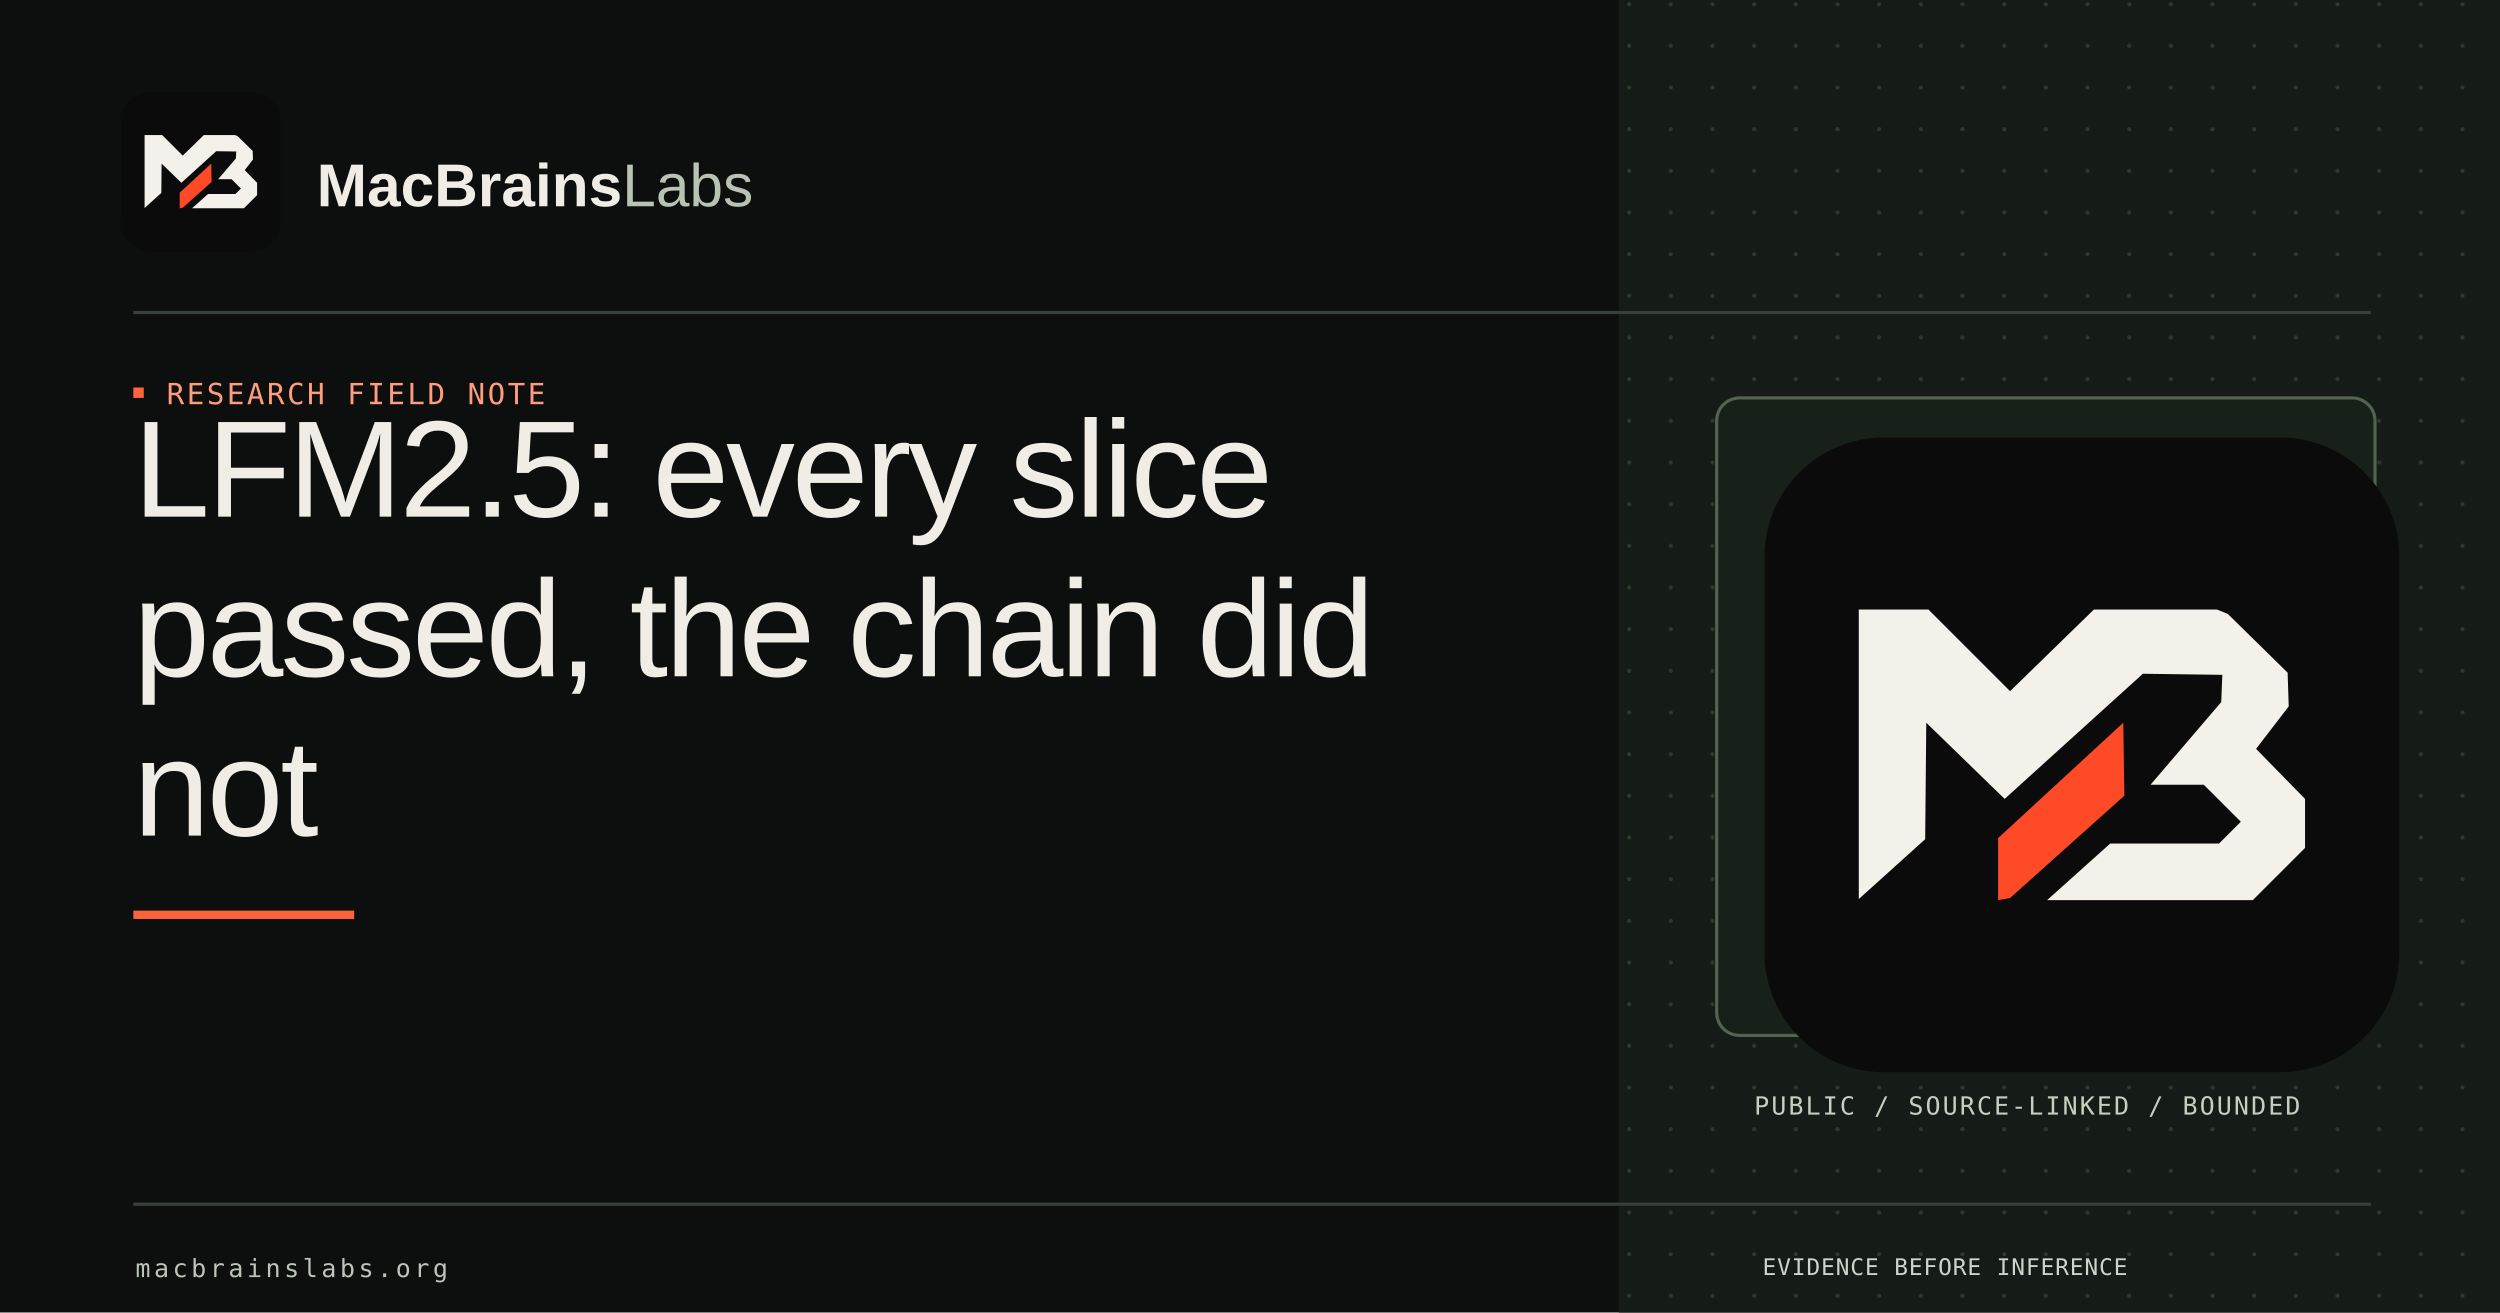
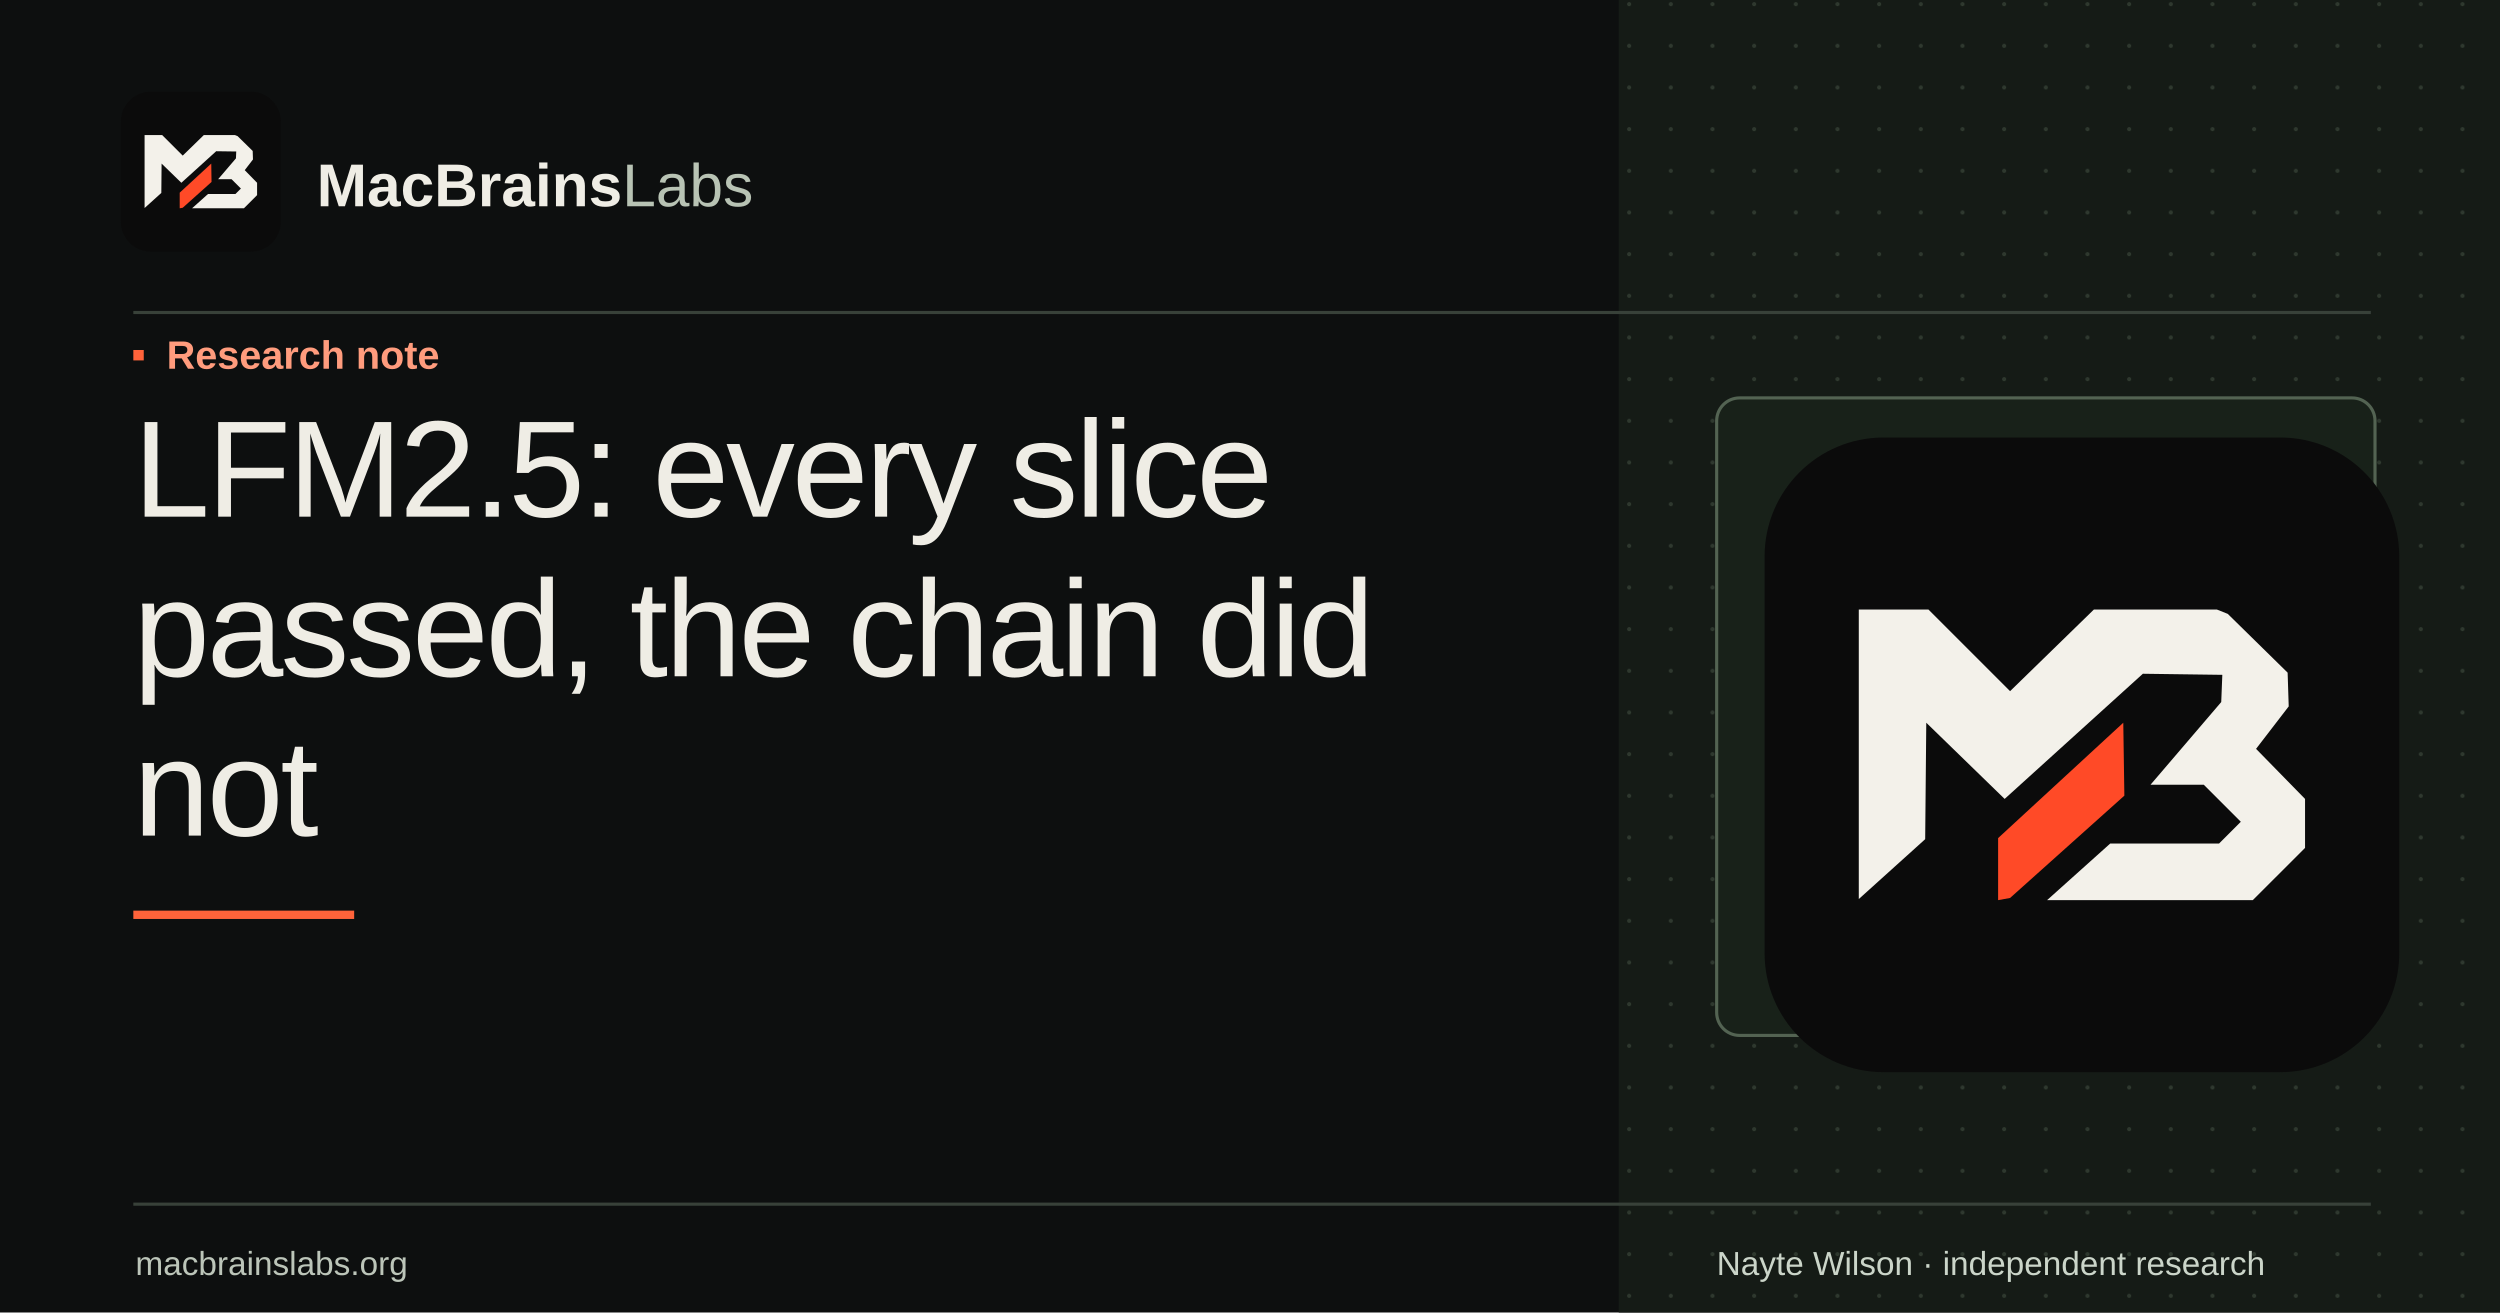
<svg xmlns="http://www.w3.org/2000/svg" width="1200" height="630" viewBox="0 0 1200 630">
  <defs>
    <pattern id="dots" width="20" height="20" patternUnits="userSpaceOnUse">
      <circle cx="2" cy="2" r="1" fill="#4c5a4b" opacity=".46" />
    </pattern>
  </defs>
  <rect width="1200" height="630" fill="#0d0f0f" />
  <rect x="777" y="0" width="423" height="630" fill="#151b16" />
  <rect x="777" y="0" width="423" height="630" fill="url(#dots)" />
  <path d="M64 150H1138 M64 578H1138" stroke="#384139" stroke-width="1.5" />
  <g transform="translate(58 44) scale(.15)">
    <rect width="512" height="512" rx="96" fill="#0B0B0B" />
    <g transform="translate(76 138.7805) scale(0.8780488)">
      <path fill="#F3F1EA" d="M0,0 L0,266 L61,211 L62,104 L134,174 L261,59 L334,60 L333,85 L268,161 L317,161 L351,195 L331,215 L231,215 L173,267 L362,267 L410,219 L410,174 L365,128 L395,89 L394,58 L339,4 L329,0 L216,0 L139,75 L64,0 Z" />
      <path fill="#FF4A27" d="M243,104 L128,210 L128,267 L139,265 L244,171 Z" />
    </g>
  </g>
  <text x="152" y="99" font-family="Arial,Helvetica,sans-serif" font-size="29" font-weight="650" fill="#efede5">MacBrains<tspan font-weight="400" fill="#b8c3b4"> Labs</tspan>
  </text>
-   <rect x="64" y="186" width="5" height="5" fill="#ff633a" />
-   <text x="80" y="194" font-family="monospace" font-size="14" letter-spacing="1.2" fill="#ff9c7d">RESEARCH FIELD NOTE</text>
+   <rect x="64" y="168" width="5" height="5" fill="#ff633a" />
+   <text x="80" y="177" font-family="Arial,Helvetica,sans-serif" font-size="19" font-weight="600" fill="#ff9c7d">Research note</text>
  <text x="64" y="248.0" font-family="Arial,Helvetica,sans-serif" font-size="66" font-weight="500" letter-spacing="-1.4" fill="#efede5">LFM2.5: every slice</text>
  <text x="64" y="324.6" font-family="Arial,Helvetica,sans-serif" font-size="66" font-weight="500" letter-spacing="-1.4" fill="#efede5">passed, the chain did</text>
  <text x="64" y="401.1" font-family="Arial,Helvetica,sans-serif" font-size="66" font-weight="500" letter-spacing="-1.4" fill="#efede5">not</text>
  <path d="M64 439.1 H170" stroke="#ff633a" stroke-width="4" />
  <rect x="824" y="191" width="316" height="306" fill="#182119" rx="11" stroke="#536352" stroke-width="1.5" />
  <g transform="translate(847 210) scale(.595)">
    <rect width="512" height="512" rx="96" fill="#0B0B0B" />
    <g transform="translate(76 138.7805) scale(0.8780488)">
      <path fill="#F3F1EA" d="M0,0 L0,266 L61,211 L62,104 L134,174 L261,59 L334,60 L333,85 L268,161 L317,161 L351,195 L331,215 L231,215 L173,267 L362,267 L410,219 L410,174 L365,128 L395,89 L394,58 L339,4 L329,0 L216,0 L139,75 L64,0 Z" />
      <path fill="#FF4A27" d="M243,104 L128,210 L128,267 L139,265 L244,171 Z" />
    </g>
  </g>
-   <text x="842" y="535" font-family="monospace" font-size="12" letter-spacing="1" fill="#c3d0bf">PUBLIC / SOURCE-LINKED / BOUNDED</text>
-   <text x="65" y="613" font-family="monospace" font-size="12" letter-spacing="1.7" fill="#bcc5b9">macbrainslabs.org</text>
-   <text x="846" y="612" font-family="monospace" font-size="11" letter-spacing=".4" fill="#cbd5c9">EVIDENCE BEFORE INFERENCE</text>
+   <text x="65" y="612" font-family="Arial,Helvetica,sans-serif" font-size="16" fill="#bcc5b9">macbrainslabs.org</text>
+   <text x="824" y="612" font-family="Arial,Helvetica,sans-serif" font-size="16" fill="#cbd5c9">Nayte Wilson · independent research</text>
</svg>
